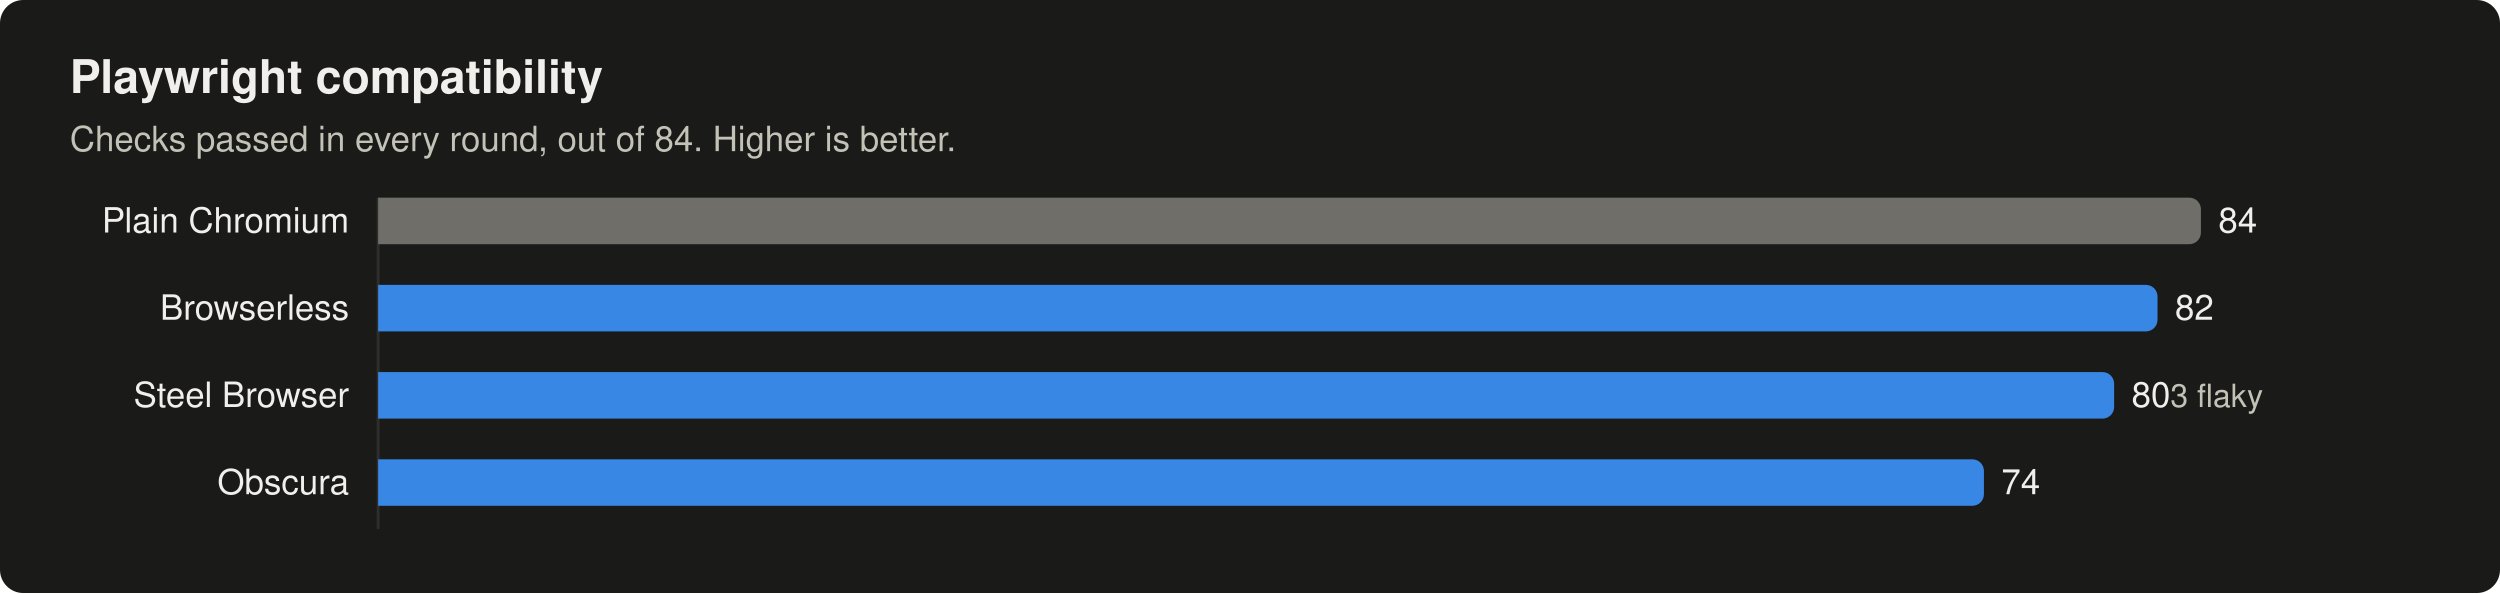
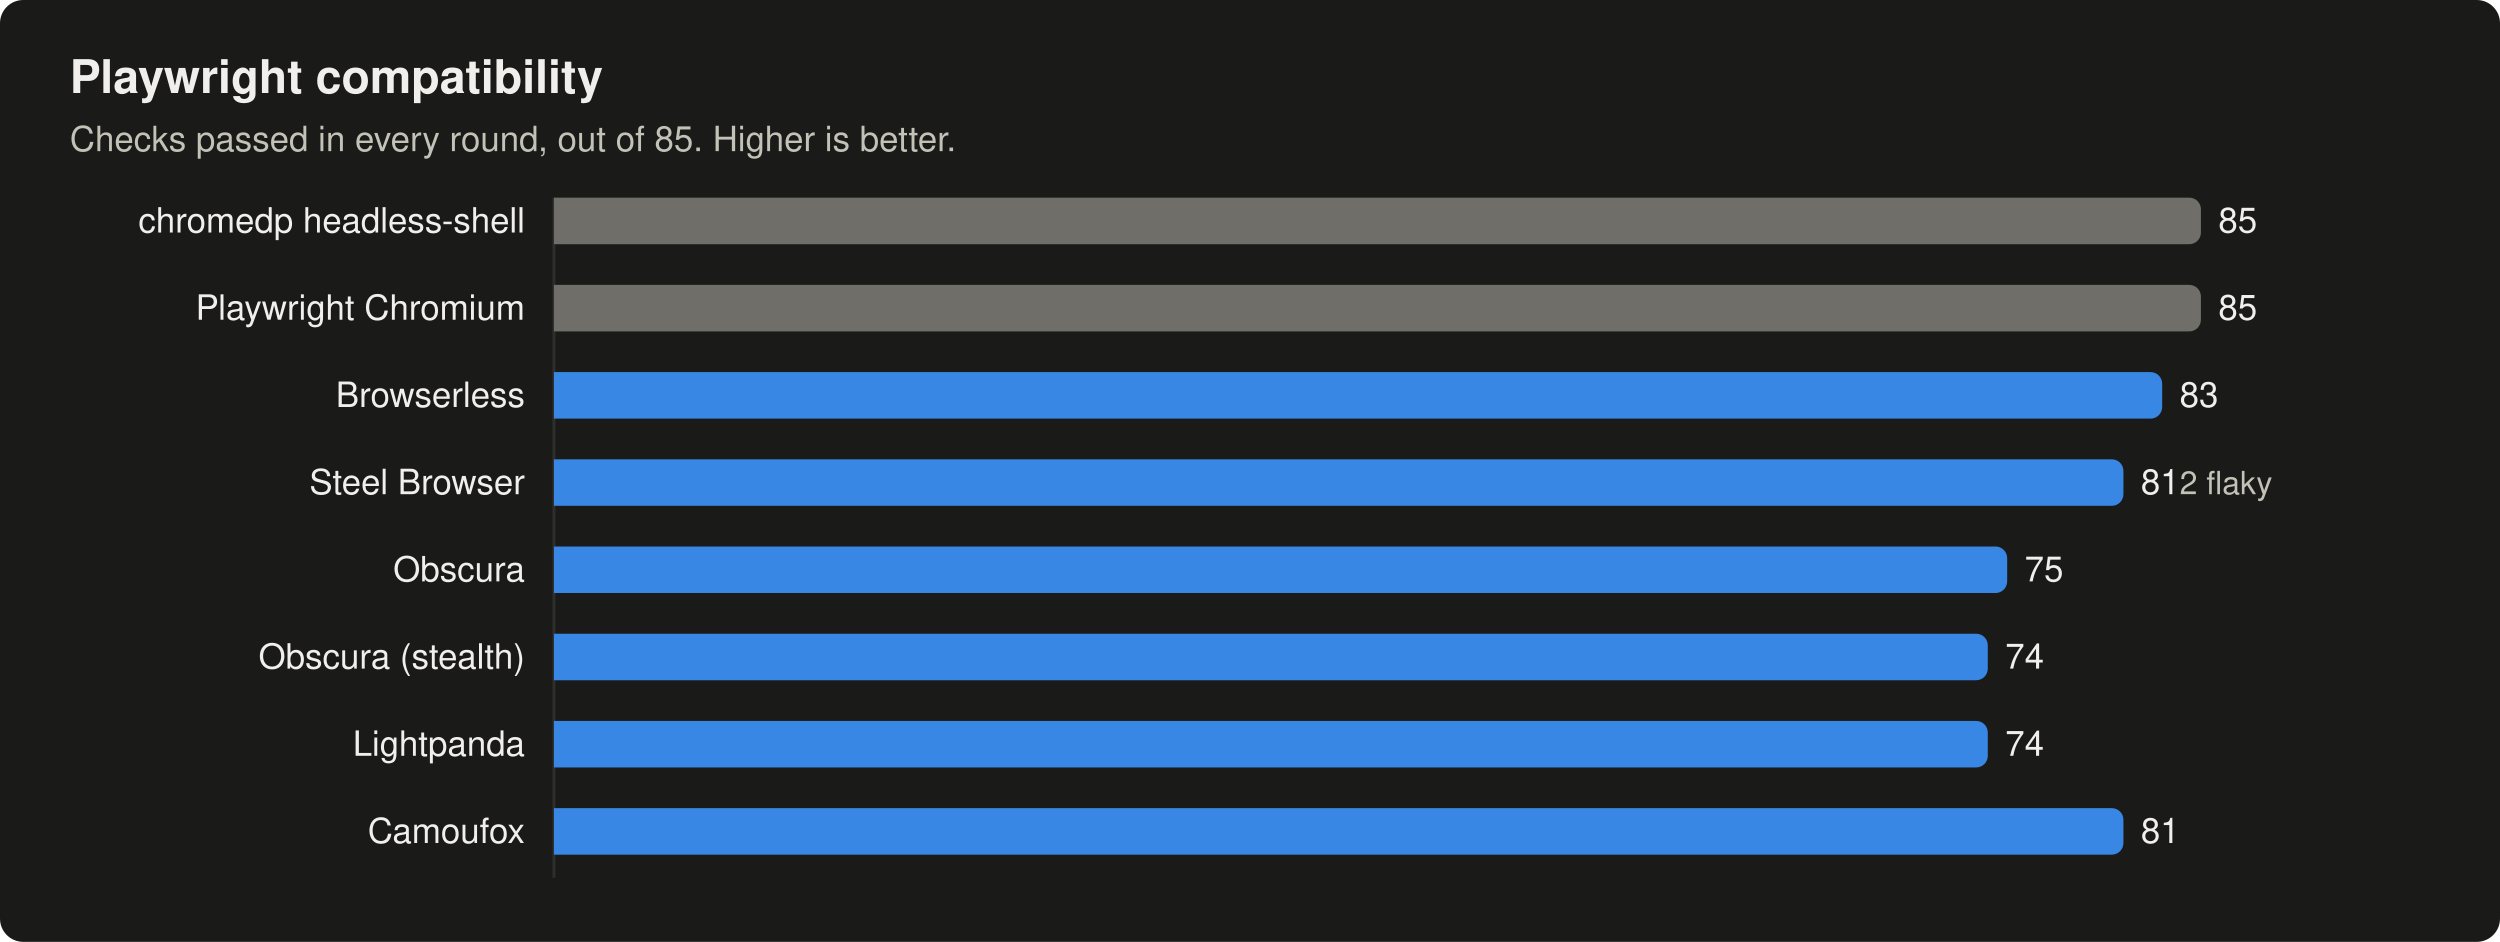
- <svg xmlns="http://www.w3.org/2000/svg" viewBox="0 0 860 204" width="860" height="204" font-family="-apple-system, BlinkMacSystemFont, 'Segoe UI', Helvetica, Arial, sans-serif" role="img" aria-label="Playwright compatibility">
-   <rect width="860" height="204" rx="8" fill="#1a1a19" />
+ <svg xmlns="http://www.w3.org/2000/svg" viewBox="0 0 860 324" width="860" height="324" font-family="-apple-system, BlinkMacSystemFont, 'Segoe UI', Helvetica, Arial, sans-serif" role="img" aria-label="Playwright compatibility">
+   <rect width="860" height="324" rx="8" fill="#1a1a19" />
  <text x="24" y="32" font-size="16" font-weight="600" fill="#f0efec">Playwright compatibility</text>
-   <text x="24" y="52" font-size="12" fill="#c3c2b7">Checks passed in every round, out of 84. Higher is better.</text>
-   <line x1="130.08" y1="68" x2="130.08" y2="182" stroke="#2e2e2c" stroke-width="1" />
-   <text x="120.08" y="80" font-size="12" text-anchor="end" fill="#f0efec">Plain Chromium</text>
-   <path d="M130.08,68h623.04a4,4 0 0 1 4,4v8a4,4 0 0 1 -4,4h-623.04z" fill="#6f6e68" />
-   <text x="763.12" y="80" font-size="12" fill="#f0efec" style="font-variant-numeric: tabular-nums">84</text>
-   <text x="120.08" y="110" font-size="12" text-anchor="end" fill="#f0efec">Browserless</text>
-   <path d="M130.08,98h608.11a4,4 0 0 1 4,4v8a4,4 0 0 1 -4,4h-608.11z" fill="#3987e5" />
-   <text x="748.19" y="110" font-size="12" fill="#f0efec" style="font-variant-numeric: tabular-nums">82</text>
-   <text x="120.08" y="140" font-size="12" text-anchor="end" fill="#f0efec">Steel Browser</text>
-   <path d="M130.08,128h593.181a4,4 0 0 1 4,4v8a4,4 0 0 1 -4,4h-593.181z" fill="#3987e5" />
-   <text x="733.261" y="140" font-size="12" fill="#f0efec" style="font-variant-numeric: tabular-nums">80<tspan font-size="11" fill="#c3c2b7">  3 flaky</tspan>
+   <text x="24" y="52" font-size="12" fill="#c3c2b7">Checks passed in every round, out of 85. Higher is better.</text>
+   <line x1="190.56" y1="68" x2="190.56" y2="302" stroke="#2e2e2c" stroke-width="1" />
+   <text x="180.56" y="80" font-size="12" text-anchor="end" fill="#f0efec">chromedp headless-shell</text>
+   <path d="M190.56,68h562.56a4,4 0 0 1 4,4v8a4,4 0 0 1 -4,4h-562.56z" fill="#6f6e68" />
+   <text x="763.12" y="80" font-size="12" fill="#f0efec" style="font-variant-numeric: tabular-nums">85</text>
+   <text x="180.56" y="110" font-size="12" text-anchor="end" fill="#f0efec">Playwright Chromium</text>
+   <path d="M190.56,98h562.56a4,4 0 0 1 4,4v8a4,4 0 0 1 -4,4h-562.56z" fill="#6f6e68" />
+   <text x="763.12" y="110" font-size="12" fill="#f0efec" style="font-variant-numeric: tabular-nums">85</text>
+   <text x="180.56" y="140" font-size="12" text-anchor="end" fill="#f0efec">Browserless</text>
+   <path d="M190.56,128h549.229a4,4 0 0 1 4,4v8a4,4 0 0 1 -4,4h-549.229z" fill="#3987e5" />
+   <text x="749.789" y="140" font-size="12" fill="#f0efec" style="font-variant-numeric: tabular-nums">83</text>
+   <text x="180.56" y="170" font-size="12" text-anchor="end" fill="#f0efec">Steel Browser</text>
+   <path d="M190.56,158h535.898a4,4 0 0 1 4,4v8a4,4 0 0 1 -4,4h-535.898z" fill="#3987e5" />
+   <text x="736.458" y="170" font-size="12" fill="#f0efec" style="font-variant-numeric: tabular-nums">81<tspan font-size="11" fill="#c3c2b7">  2 flaky</tspan>
  </text>
-   <text x="120.08" y="170" font-size="12" text-anchor="end" fill="#f0efec">Obscura</text>
-   <path d="M130.08,158h548.392a4,4 0 0 1 4,4v8a4,4 0 0 1 -4,4h-548.392z" fill="#3987e5" />
-   <text x="688.472" y="170" font-size="12" fill="#f0efec" style="font-variant-numeric: tabular-nums">74</text>
+   <text x="180.56" y="200" font-size="12" text-anchor="end" fill="#f0efec">Obscura</text>
+   <path d="M190.56,188h495.906a4,4 0 0 1 4,4v8a4,4 0 0 1 -4,4h-495.906z" fill="#3987e5" />
+   <text x="696.466" y="200" font-size="12" fill="#f0efec" style="font-variant-numeric: tabular-nums">75</text>
+   <text x="180.56" y="230" font-size="12" text-anchor="end" fill="#f0efec">Obscura (stealth)</text>
+   <path d="M190.56,218h489.24a4,4 0 0 1 4,4v8a4,4 0 0 1 -4,4h-489.24z" fill="#3987e5" />
+   <text x="689.8" y="230" font-size="12" fill="#f0efec" style="font-variant-numeric: tabular-nums">74</text>
+   <text x="180.56" y="260" font-size="12" text-anchor="end" fill="#f0efec">Lightpanda</text>
+   <path d="M190.56,248h489.24a4,4 0 0 1 4,4v8a4,4 0 0 1 -4,4h-489.24z" fill="#3987e5" />
+   <text x="689.8" y="260" font-size="12" fill="#f0efec" style="font-variant-numeric: tabular-nums">74</text>
+   <text x="180.56" y="290" font-size="12" text-anchor="end" fill="#f0efec">Camoufox</text>
+   <path d="M190.56,278h535.898a4,4 0 0 1 4,4v8a4,4 0 0 1 -4,4h-535.898z" fill="#3987e5" />
+   <text x="736.458" y="290" font-size="12" fill="#f0efec" style="font-variant-numeric: tabular-nums">81</text>
</svg>
